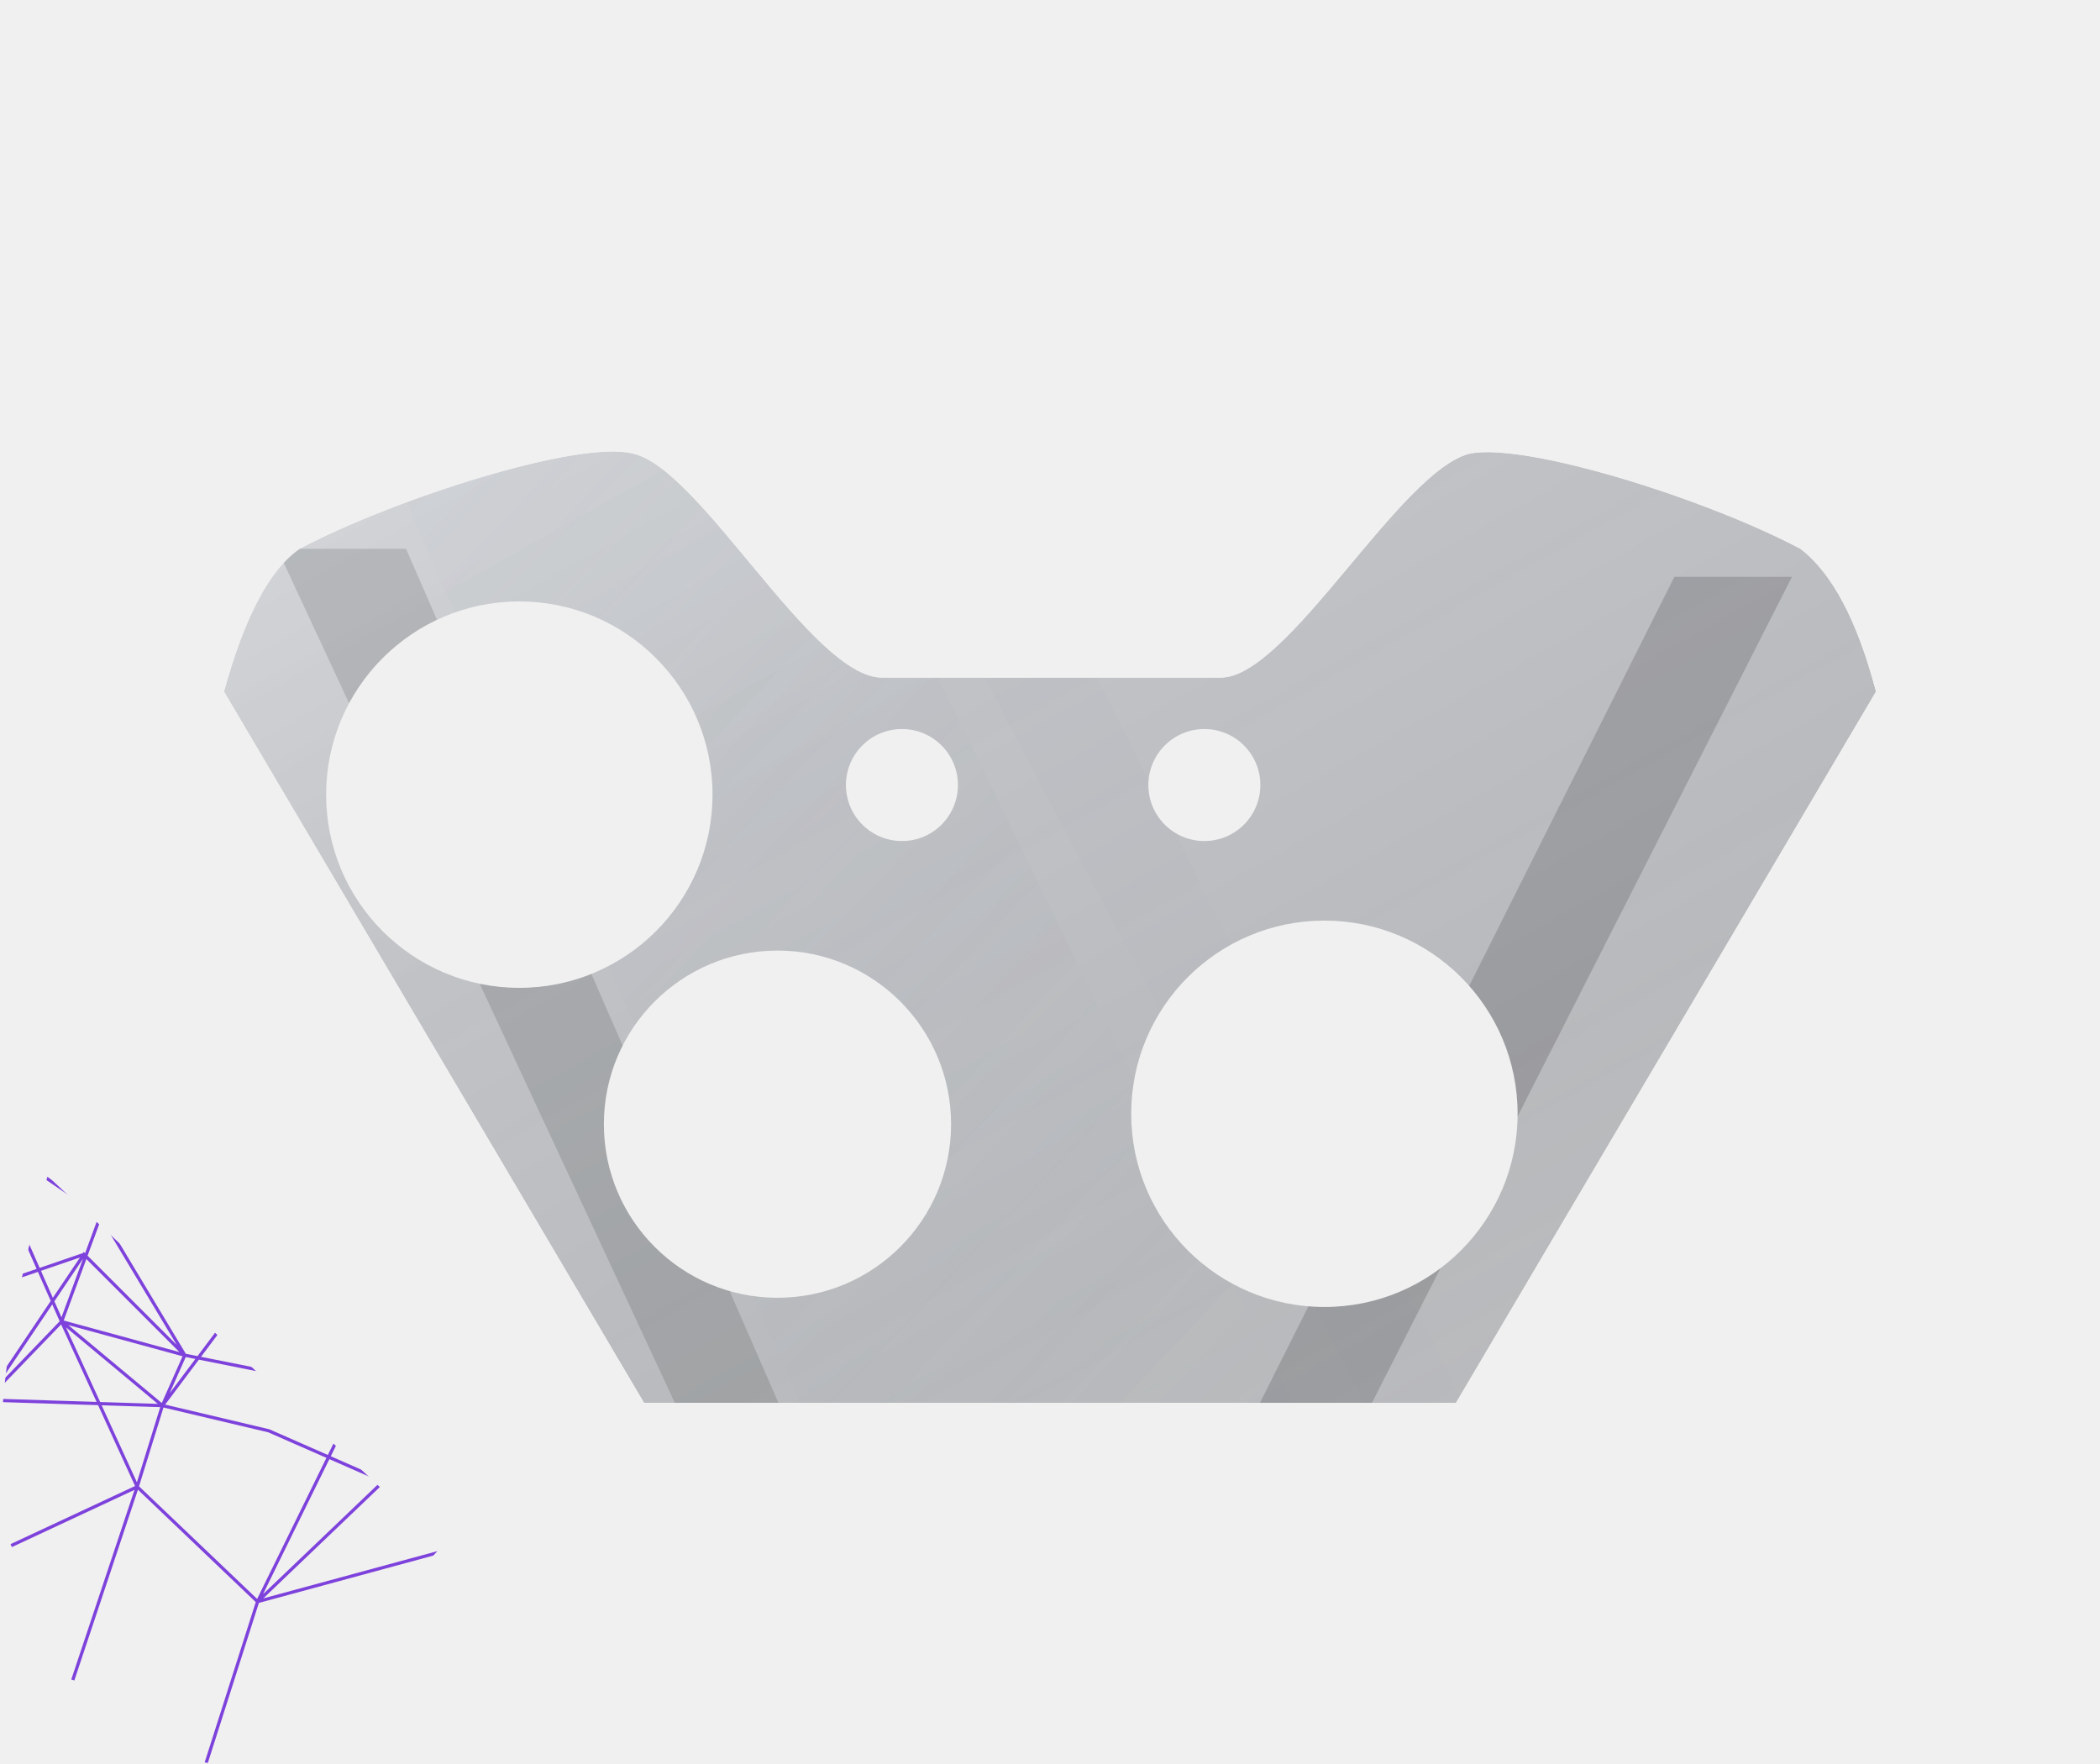
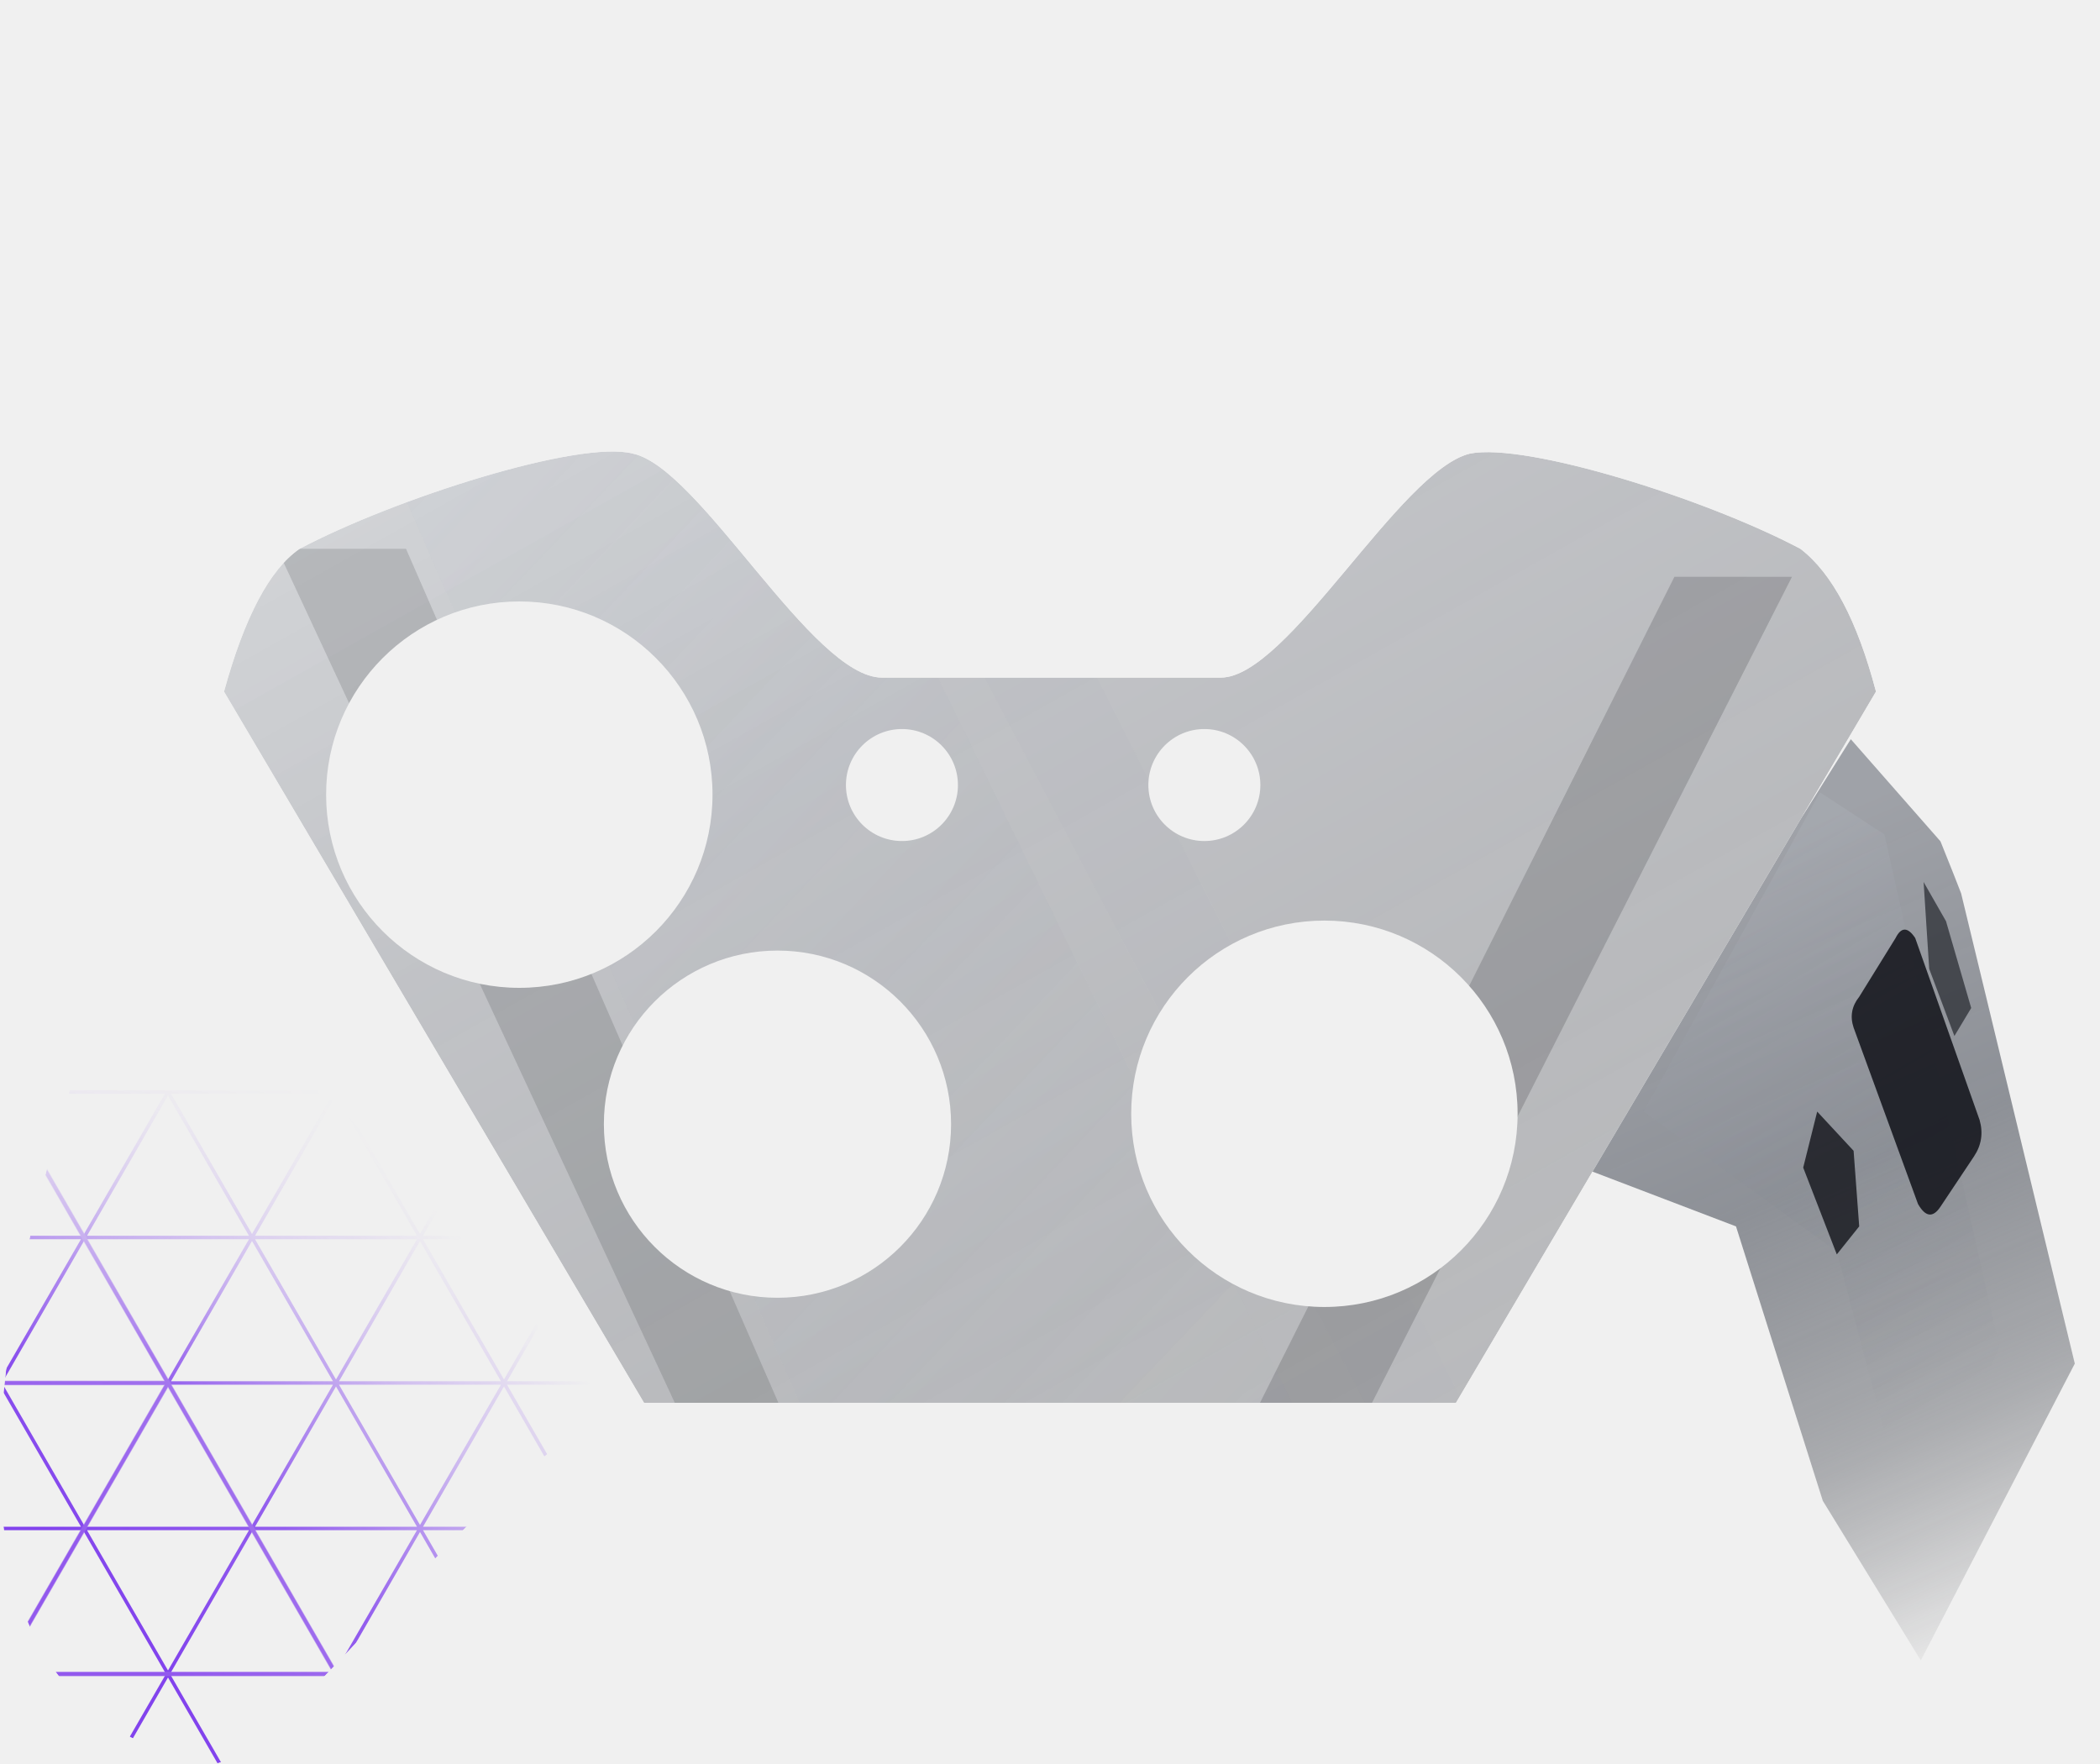
<svg xmlns="http://www.w3.org/2000/svg" width="750" height="630" viewBox="0 0 750 630">
  <defs>
    <clipPath id="faceplate">
      <path d="M80 247 Q91 207 107 196 C141 178 207 157 226 162 C250 167 290 242 315 242 H436 C460 242 500 168 525 162 C545 158 609 178 643 196 Q660 209 670 247 L520 501 H230Z" />
    </clipPath>
    <mask id="control-cutouts" maskUnits="userSpaceOnUse" x="0" y="0" width="750" height="630">
      <rect width="750" height="630" fill="white" />
      <circle cx="277.67" cy="401.49" r="62" fill="black" />
      <circle cx="185.47" cy="283.8" r="69" fill="black" />
      <circle cx="473" cy="397.78" r="69" fill="black" />
      <circle cx="322.12" cy="280.37" r="20" fill="black" />
      <circle cx="430.13" cy="280.37" r="20" fill="black" />
    </mask>
    <linearGradient id="smoked-polycarbonate" x1="0" y1="0" x2="1" y2="1">
      <stop offset="0" stop-color="#88909b" stop-opacity=".25" />
      <stop offset=".35" stop-color="#565b67" stop-opacity=".31" />
      <stop offset=".7" stop-color="#323640" stop-opacity=".29" />
      <stop offset="1" stop-color="#1b1e26" stop-opacity=".25" />
    </linearGradient>
    <linearGradient id="soft-reflection" x1="0" y1="0" x2="1" y2="1">
      <stop offset="0" stop-color="#c1c7cf" stop-opacity=".15" />
      <stop offset="1" stop-color="#939baa" stop-opacity=".025" />
    </linearGradient>
    <clipPath id="left-grip">
-       <path d="M17 420 L158 552 C127 586 96 622 76.67 630 C41 625 2 600 .09 529 Q-1 482 17 420Z" />
+       <path d="M80 247 L230 501 C180 511 106 624 76.67 630 C41 625 2 600 .09 529 C-2 467 26 366 80 247Z" />
    </clipPath>
+     <clipPath id="right-grip">
+       <path d="M670 247 L520 501 C570 511 644 624 673.33 630 C709 625 748 600 749.91 529 C752 467 724 366 670 247Z" />
+     </clipPath>
+     <linearGradient id="mesh-fade" gradientUnits="userSpaceOnUse" x1="14" y1="545" x2="150" y2="425">
+       <stop offset="0" stop-color="white" stop-opacity=".95" />
+       <stop offset=".36" stop-color="white" stop-opacity=".8" />
+       <stop offset=".72" stop-color="white" stop-opacity=".27" />
+       <stop offset="1" stop-color="white" stop-opacity="0" />
+     </linearGradient>
+     <mask id="mesh-into-black" maskUnits="userSpaceOnUse" x="0" y="240" width="235" height="395">
+       <rect x="0" y="240" width="235" height="395" fill="url(#mesh-fade)" />
+     </mask>
+     <linearGradient id="mesh-top-fade" gradientUnits="userSpaceOnUse" x1="0" y1="380" x2="0" y2="485">
+       <stop offset="0" stop-color="white" stop-opacity="0" />
+       <stop offset="1" stop-color="white" />
+     </linearGradient>
+     <mask id="mesh-soft-top" maskUnits="userSpaceOnUse" x="0" y="240" width="235" height="395">
+       <rect x="0" y="240" width="235" height="395" fill="url(#mesh-top-fade)" />
+     </mask>
+     <linearGradient id="right-smoke" gradientUnits="userSpaceOnUse" x1="604" y1="312" x2="724" y2="590">
+       <stop offset="0" stop-color="#757982" stop-opacity=".66" />
+       <stop offset=".38" stop-color="#565b65" stop-opacity=".64" />
+       <stop offset=".7" stop-color="#363a43" stop-opacity=".38" />
+       <stop offset="1" stop-color="#17191f" stop-opacity="0" />
+     </linearGradient>
+     <linearGradient id="right-shine" gradientUnits="userSpaceOnUse" x1="602" y1="322" x2="703" y2="495">
+       <stop offset="0" stop-color="#c1c6d0" stop-opacity=".16" />
+       <stop offset=".6" stop-color="#737986" stop-opacity=".07" />
+       <stop offset="1" stop-color="#4c5260" stop-opacity="0" />
+     </linearGradient>
  </defs>
  <g clip-path="url(#faceplate)" mask="url(#control-cutouts)">
    <rect x="70" y="155" width="610" height="347" fill="url(#smoked-polycarbonate)" />
    <path d="M136 158 H294 L462 502 H286Z" fill="url(#soft-reflection)" />
    <path d="M308 159 H350 L523 502 H488Z" fill="#a0a8b6" opacity=".035" />
    <path d="M99 196 L241 501 H278 L145 196Z" fill="#0a0b10" opacity=".14" />
    <path d="M640 206 L490 501 H450 L598 206Z" fill="#090b10" opacity=".17" />
  </g>
-   <g clip-path="url(#left-grip)" fill="none" stroke="#6d28d9" stroke-width="1.15" opacity=".87">
-     <path d="M-8 404 36 434 79 474 120 515 162 553              M-8 461 30 448 66 484 111 493              M-5 500 22 472 58 502 96 511 137 529              M4 552 49 531 92 572 120 515              M26 600 49 531 58 502 79 474              M70 641 92 572 137 529              M-8 404 22 472 36 434 66 484 30 448 -5 500              M22 472 66 484 58 502 -5 500              M49 531 22 472 M92 572 162 553" />
+   <g clip-path="url(#left-grip)" mask="url(#mesh-soft-top)">
+     <g mask="url(#mesh-into-black)" fill="none" stroke-linejoin="round">
+       <path d="M-120 390.00h60m-60 0 30 51.96m-30-51.96-30 51.96 M-60 390.00h60m-60 0 30 51.96m-30-51.96-30 51.96 M0 390.00h60m-60 0 30 51.96m-30-51.96-30 51.96 M60 390.00h60m-60 0 30 51.96m-30-51.96-30 51.96 M120 390.00h60m-60 0 30 51.96m-30-51.96-30 51.96 M180 390.00h60m-60 0 30 51.96m-30-51.96-30 51.96 M240 390.00h60m-60 0 30 51.96m-30-51.96-30 51.96 M-90 441.96h60m-60 0 30 51.96m-30-51.96-30 51.96 M-30 441.96h60m-60 0 30 51.96m-30-51.96-30 51.96 M30 441.96h60m-60 0 30 51.96m-30-51.96-30 51.96 M90 441.96h60m-60 0 30 51.96m-30-51.96-30 51.96 M150 441.96h60m-60 0 30 51.96m-30-51.96-30 51.96 M210 441.96h60m-60 0 30 51.96m-30-51.96-30 51.96 M270 441.96h60m-60 0 30 51.96m-30-51.96-30 51.96 M-120 493.92h60m-60 0 30 51.96m-30-51.96-30 51.96 M-60 493.92h60m-60 0 30 51.96m-30-51.96-30 51.96 M0 493.92h60m-60 0 30 51.96m-30-51.96-30 51.96 M60 493.92h60m-60 0 30 51.96m-30-51.96-30 51.96 M120 493.92h60m-60 0 30 51.96m-30-51.96-30 51.96 M180 493.92h60m-60 0 30 51.96m-30-51.96-30 51.96 M240 493.92h60m-60 0 30 51.96m-30-51.96-30 51.96 M-90 545.88h60m-60 0 30 51.96m-30-51.96-30 51.96 M-30 545.88h60m-60 0 30 51.96m-30-51.96-30 51.96 M30 545.88h60m-60 0 30 51.96m-30-51.96-30 51.96 M90 545.88h60m-60 0 30 51.96m-30-51.96-30 51.96 M150 545.88h60m-60 0 30 51.96m-30-51.96-30 51.96 M210 545.88h60m-60 0 30 51.96m-30-51.96-30 51.96 M270 545.88h60m-60 0 30 51.96m-30-51.96-30 51.96 M-120 597.85h60m-60 0 30 51.96m-30-51.96-30 51.96 M-60 597.85h60m-60 0 30 51.96m-30-51.96-30 51.96 M0 597.85h60m-60 0 30 51.96m-30-51.96-30 51.96 M60 597.85h60m-60 0 30 51.96m-30-51.96-30 51.96 M120 597.85h60m-60 0 30 51.96m-30-51.96-30 51.96 M180 597.85h60m-60 0 30 51.96m-30-51.96-30 51.96 M240 597.85h60m-60 0 30 51.96m-30-51.96-30 51.96 M-90 649.81h60m-60 0 30 51.96m-30-51.96-30 51.96 M-30 649.81h60m-60 0 30 51.96m-30-51.96-30 51.96 M30 649.81h60m-60 0 30 51.96m-30-51.96-30 51.96 M90 649.81h60m-60 0 30 51.96m-30-51.96-30 51.96 M150 649.81h60m-60 0 30 51.96m-30-51.96-30 51.96 M210 649.81h60m-60 0 30 51.96m-30-51.96-30 51.96 M270 649.81h60m-60 0 30 51.96m-30-51.96-30 51.96 M-120 701.77h60m-60 0 30 51.96m-30-51.96-30 51.96 M-60 701.77h60m-60 0 30 51.96m-30-51.96-30 51.96 M0 701.77h60m-60 0 30 51.96m-30-51.96-30 51.96 M60 701.77h60m-60 0 30 51.96m-30-51.96-30 51.96 M120 701.77h60m-60 0 30 51.96m-30-51.96-30 51.96 M180 701.77h60m-60 0 30 51.96m-30-51.96-30 51.96 M240 701.77h60m-60 0 30 51.96m-30-51.96-30 51.96" stroke="#7c3aed" stroke-width="1.25" />
+       <path d="M0 390 -60 493.92 H60Z M60 493.92 0 597.85 H120Z M0 597.85 -60 701.77 H60Z" stroke="#9860ed" stroke-width="1.65" opacity=".62" />
+     </g>
+   </g>
+   <g clip-path="url(#right-grip)">
+     <path d="M661 264 697 305 741 487 686 593 651 536 620 438 565 417Z" fill="url(#right-smoke)" />
+     <path d="M650 283 673 298 714 481 684 553 656 447 587 397Z" fill="url(#right-shine)" />
+     <path d="M677 335 Q680 329 684 335 L707 400 Q709 407 705 413 L693 431 Q689 437 685 430 L662 367 Q660 361 664 356Z" fill="#0e1016" opacity=".84" />
+     <path d="M649 397 662 411 664 438 656 448 644 417Z" fill="#101218" opacity=".79" />
+     <path d="M687 315 695 329 704 360 698 370 689 346Z" fill="#1a1d24" opacity=".65" />
  </g>
</svg>
